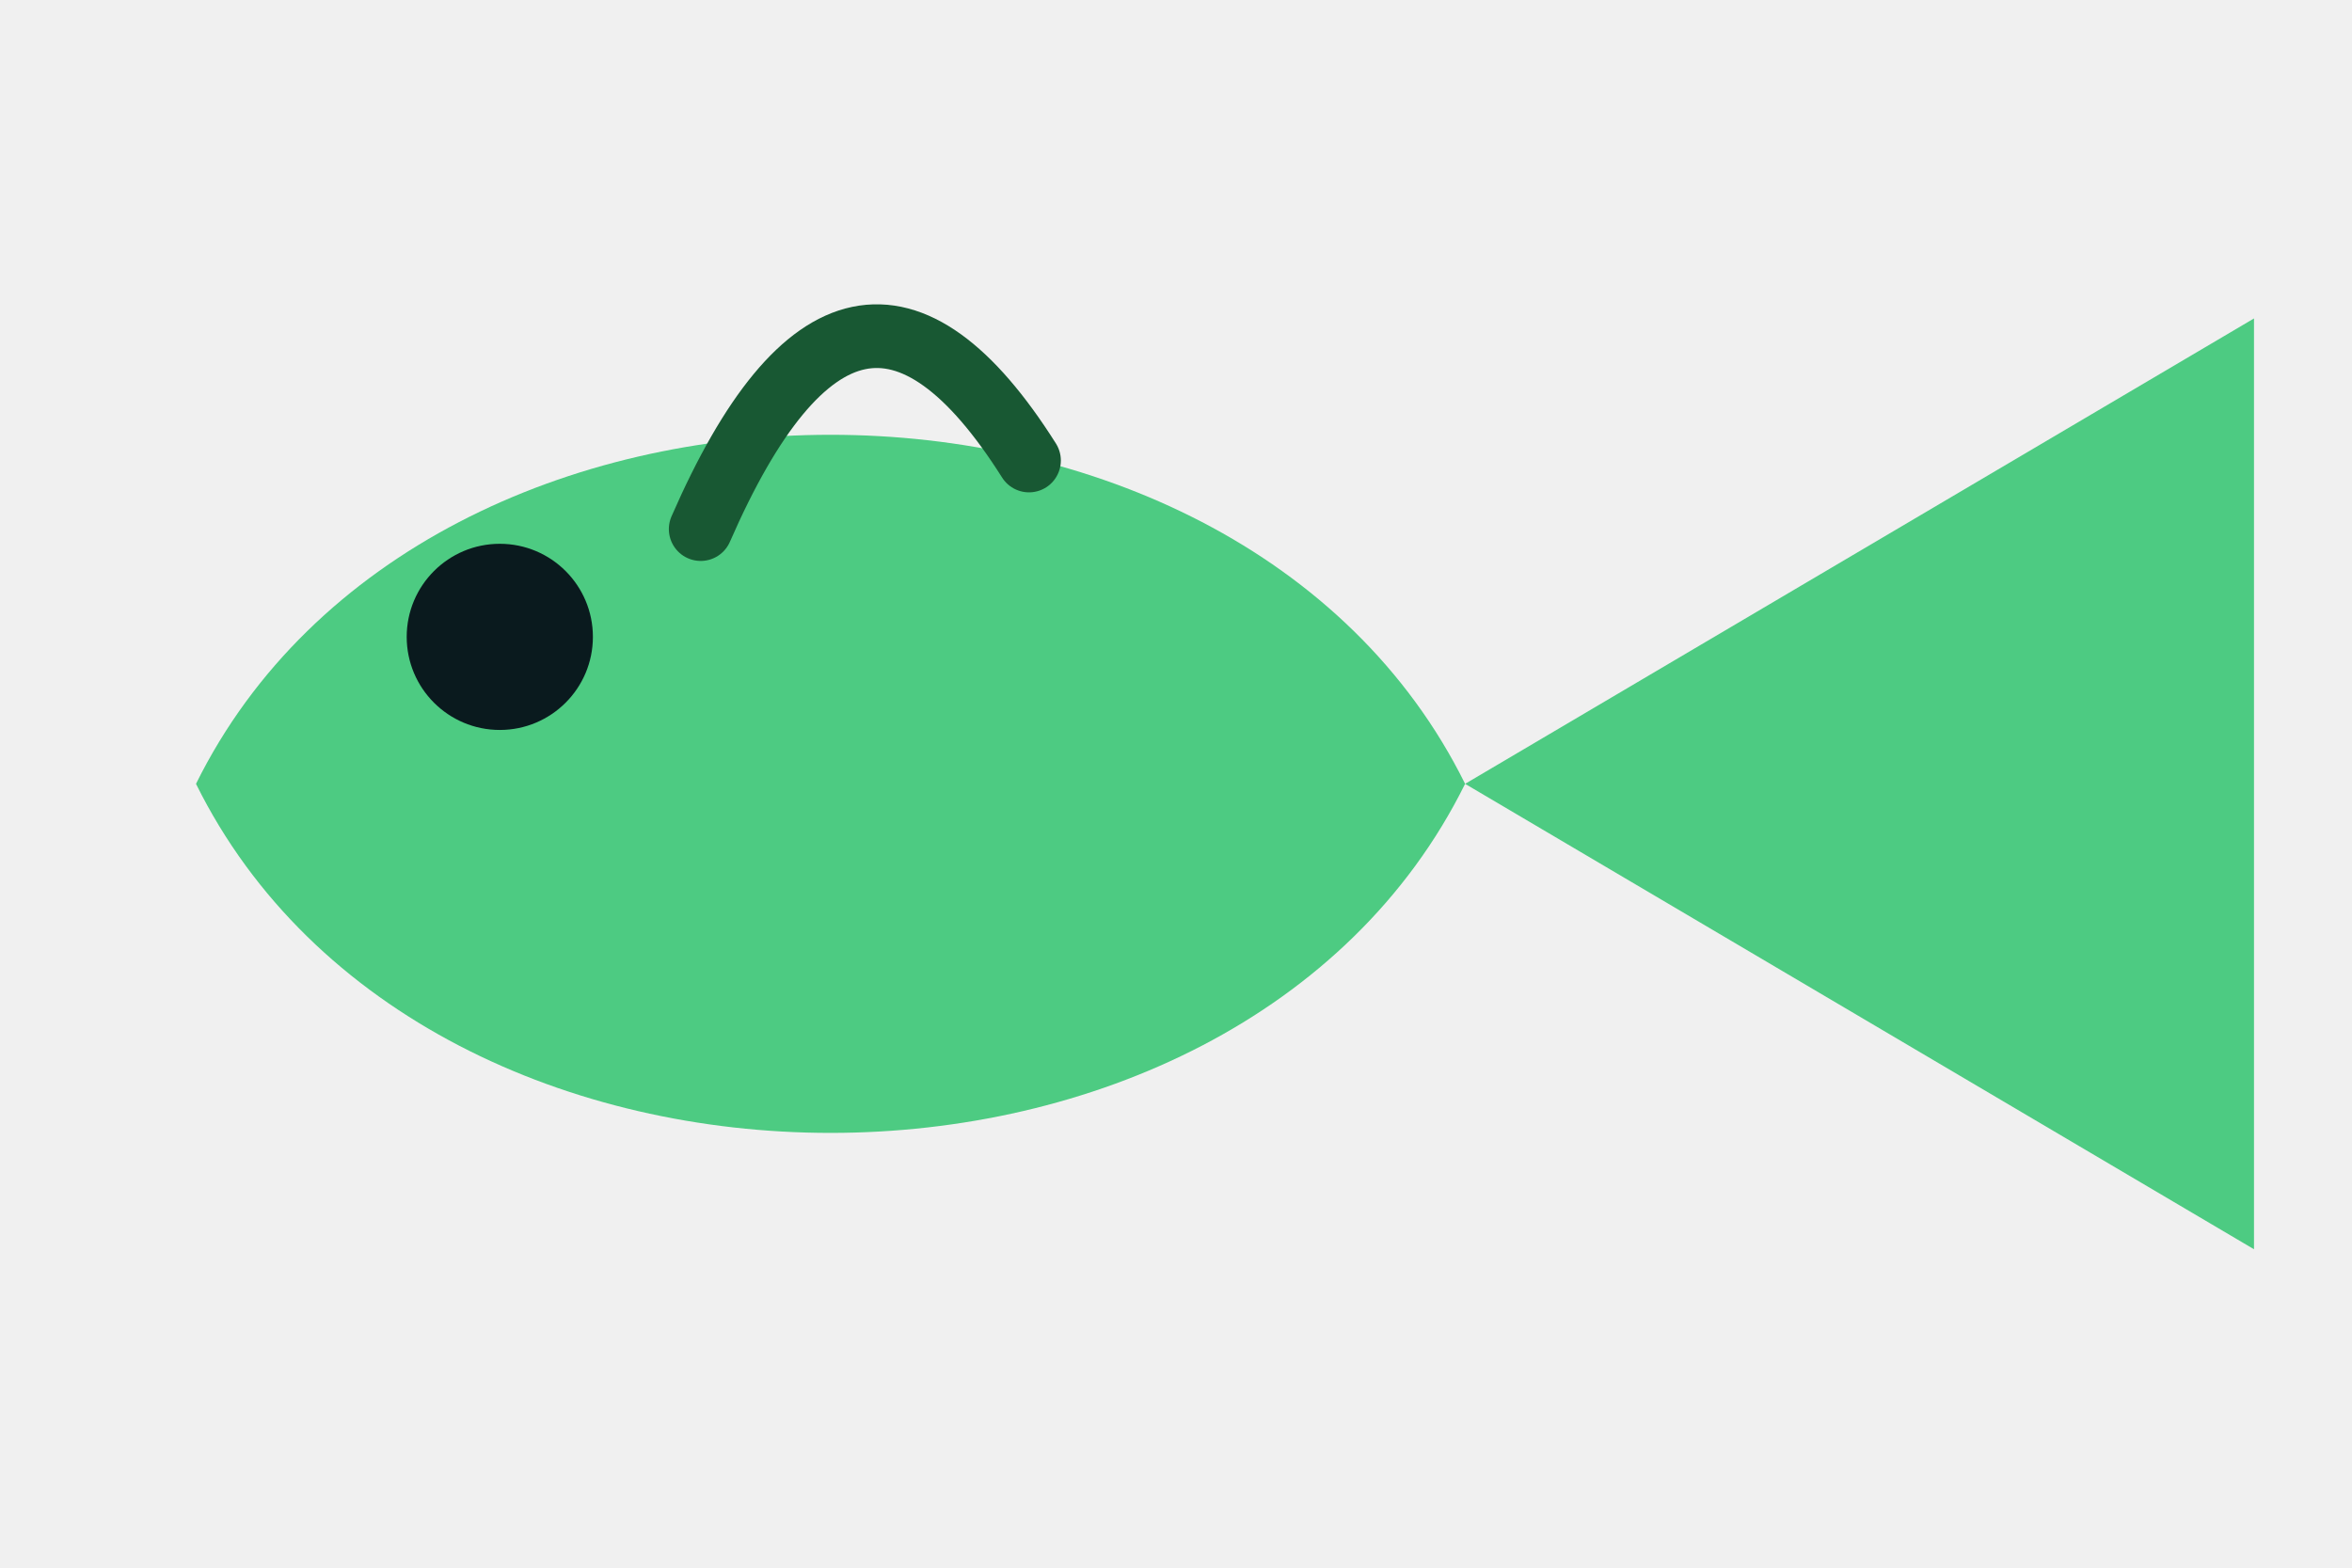
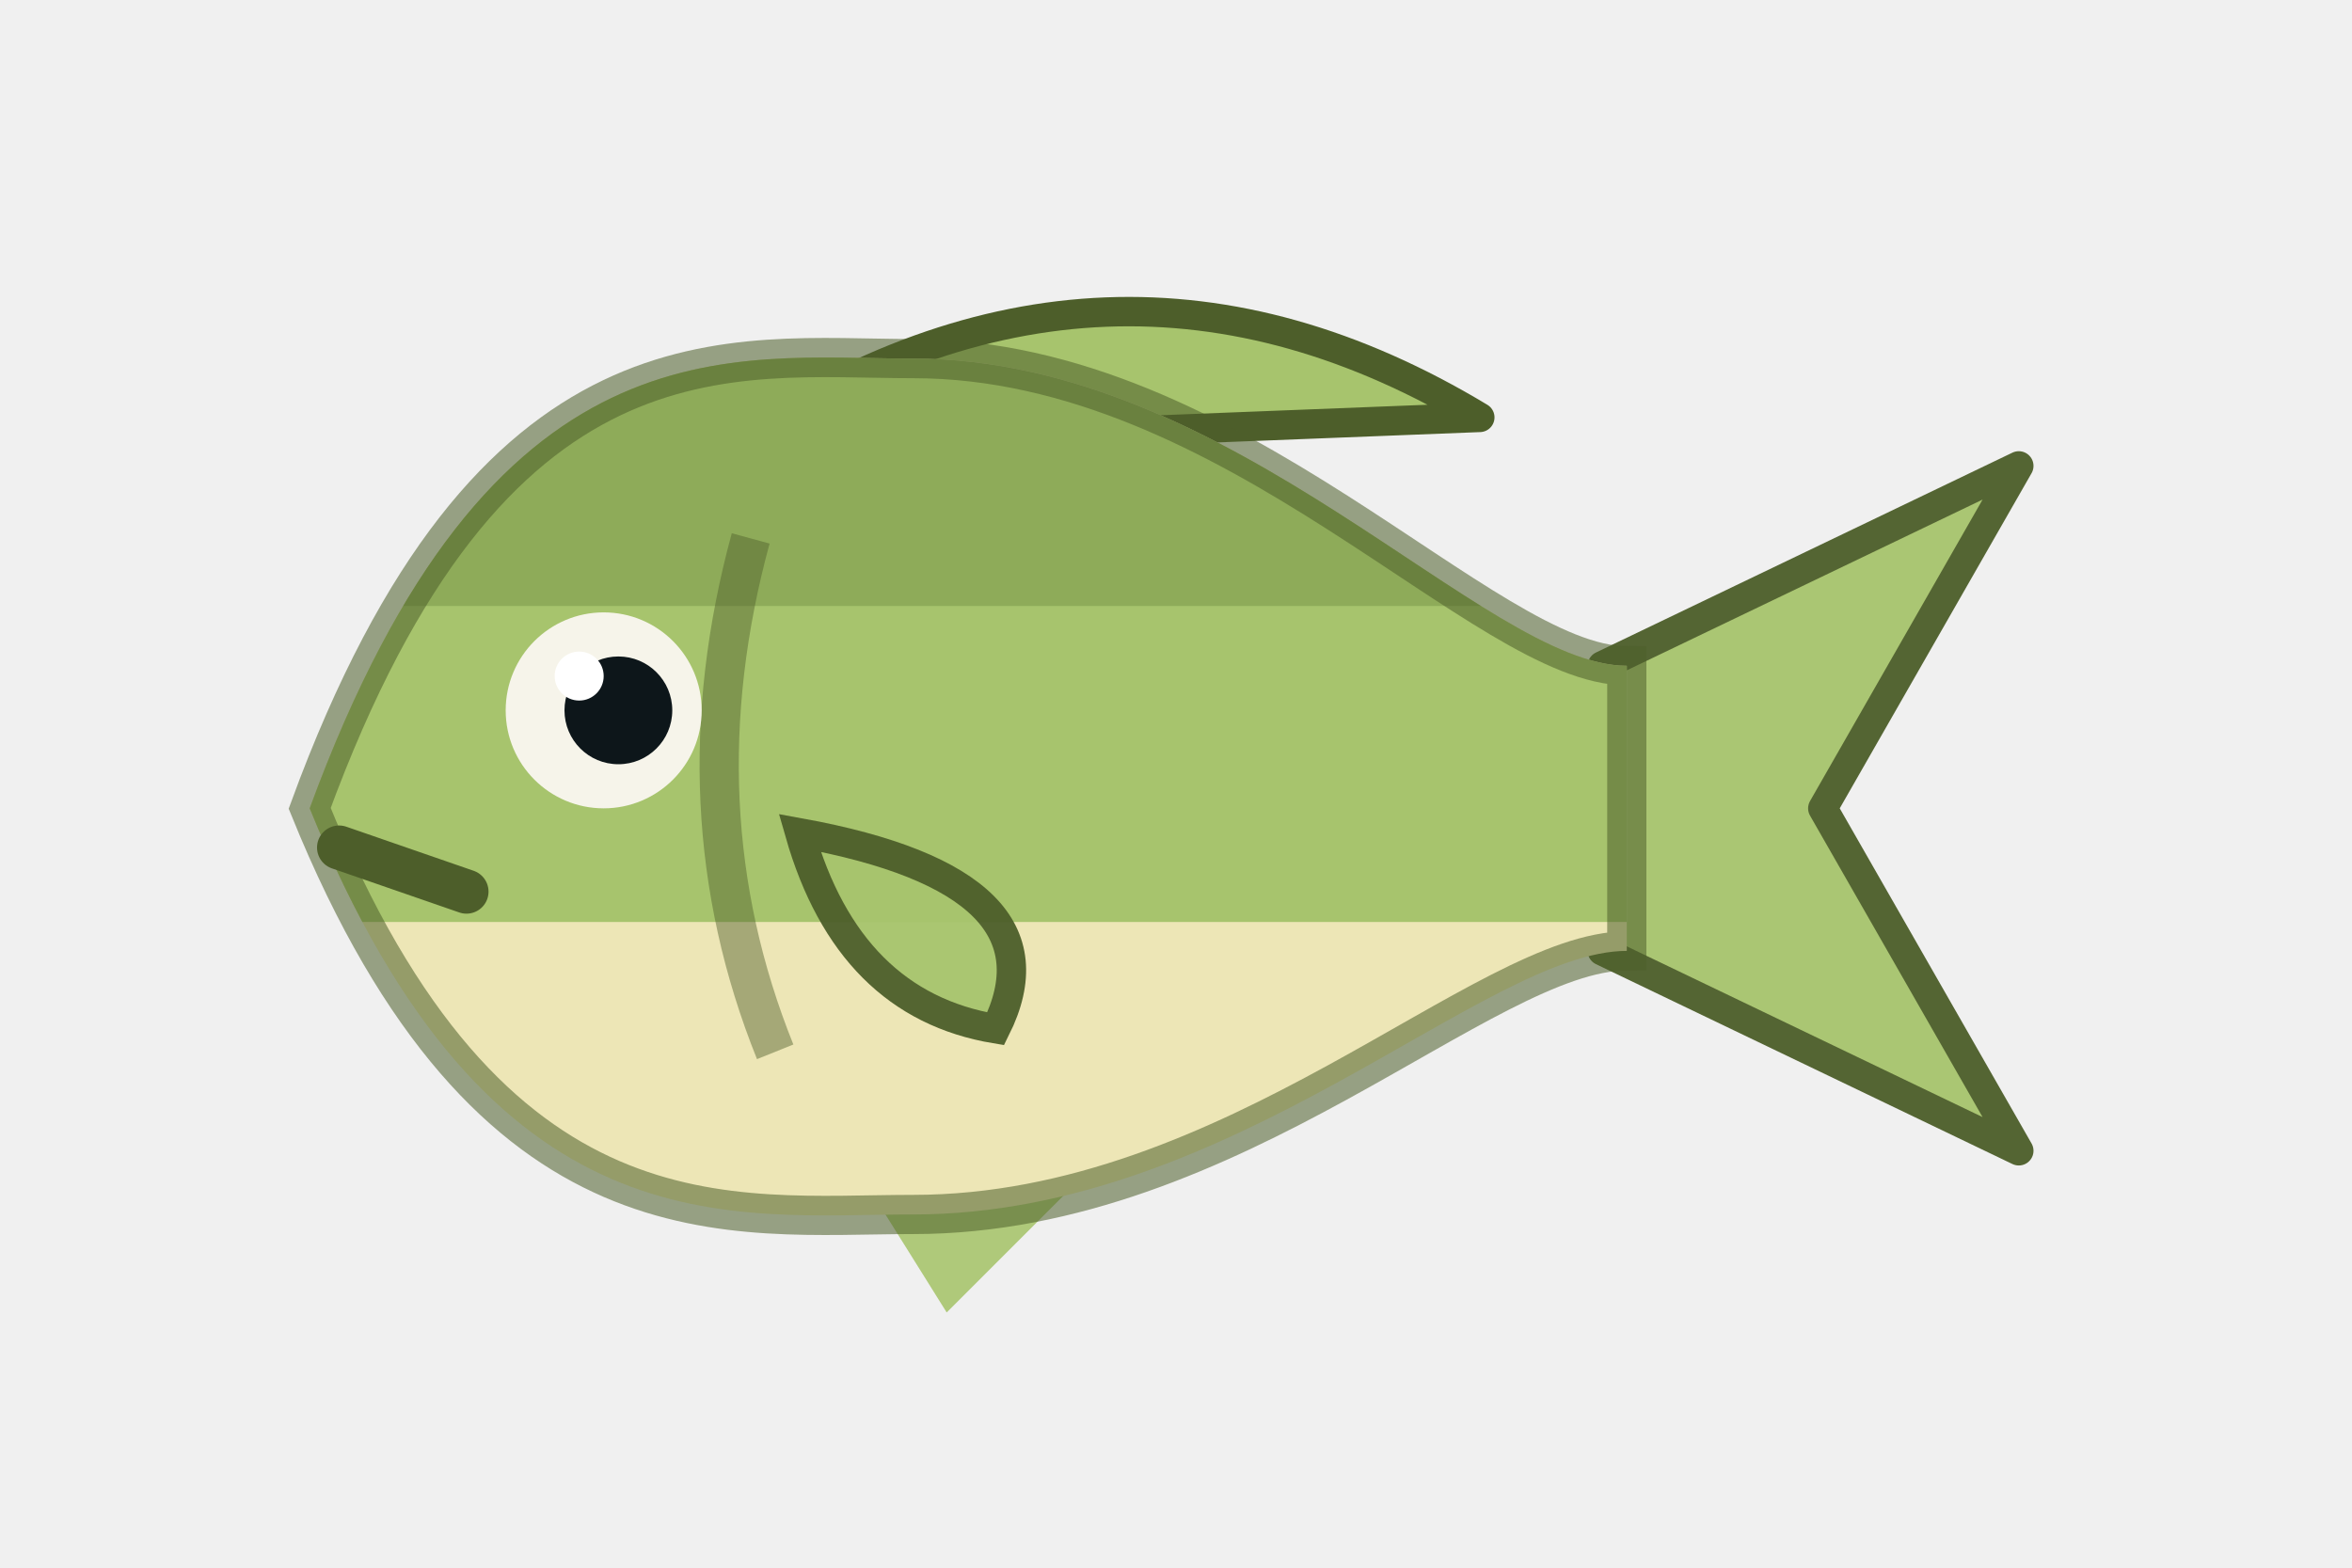
<svg xmlns="http://www.w3.org/2000/svg" viewBox="0 0 48 32">
-   <path d="M29.9 16L46.0 6.5L46.0 25.5z" fill="#4dcb82" />
-   <path d="M4.0 16C8.7 6.5 25.2 6.5 29.9 16C25.2 25.5 8.7 25.5 4.0 16z" fill="#4dcb82" />
-   <path d="M14.3 10.8q3.1 -7.1 6.7 -1.4" stroke="#185833" stroke-width="1.3" fill="none" stroke-linecap="round" />
-   <circle cx="10.2" cy="13.0" r="1.9" fill="#0a1a1e" />
+   <defs>
+     <clipPath id="b">
+       <path d="M6.32,16.5 C10.02,6.4 14.94,7.32 18.64,7.32 C25.19,7.32 30.29,13.59 33.2,13.59 L33.2,19.41 C30.29,19.41 25.19,24.79 18.64,24.79 C14.94,24.79 10.02,25.62 6.32,16.5 Z" />
+     </clipPath>
+   </defs>
+   <path d="M32.7,13.59 L41.2,9.51 L37.2,16.5 L41.2,23.49 L32.7,19.41 Z" fill="#a7c46d" stroke="#4d5e2a" stroke-width="0.6" stroke-linejoin="round" opacity="0.95" />
+   <path d="M14.94,9.12 Q22.57,3.92 30.2,8.52 Z" fill="#a7c46d" stroke="#4d5e2a" stroke-width="0.6" stroke-linejoin="round" />
+   <path d="M17.32,23.59 L19.32,26.79 L22.32,23.79 Z" fill="#a7c46d" opacity="0.9" />
+   <path d="M6.32,16.5 C10.02,6.4 14.94,7.32 18.64,7.32 C25.19,7.32 30.29,13.59 33.2,13.59 L33.2,19.41 C30.29,19.41 25.19,24.79 18.64,24.79 C14.94,24.79 10.02,25.62 6.32,16.5 Z" fill="#ede6b6" />
+   <g clip-path="url(#b)">
+     <rect x="0" y="0" width="48" height="18.82" fill="#a7c46d" />
+     <rect x="0" y="0" width="48" height="12.37" fill="#5f7a33" opacity="0.35" />
+   </g>
+   <path d="M6.32,16.5 C10.02,6.4 14.94,7.32 18.64,7.32 C25.19,7.32 30.29,13.59 33.2,13.59 L33.2,19.41 C30.29,19.41 25.19,24.79 18.64,24.79 C14.94,24.79 10.02,25.62 6.32,16.5 Z" fill="none" stroke="#4d5e2a" stroke-width="0.8" opacity="0.55" />
+   <path d="M15.32,10.99 Q13.82,16.5 15.82,21.47" stroke="#4d5e2a" stroke-width="0.8" fill="none" opacity="0.45" />
+   <path d="M16.32,17 Q21.82,18 20.32,21 Q17.32,20.5 16.32,17 Z" fill="#a7c46d" stroke="#4d5e2a" stroke-width="0.6" opacity="0.95" />
+   <circle cx="12.32" cy="14.5" r="2" fill="#f6f4ea" />
+   <circle cx="12.62" cy="14.5" r="1.1" fill="#0d161a" />
+   <circle cx="11.82" cy="13.8" r="0.5" fill="#fff" />
+   <path d="M6.92,17.3 l2.6,0.9" stroke="#4d5e2a" stroke-width="0.9" fill="none" stroke-linecap="round" />
</svg>
